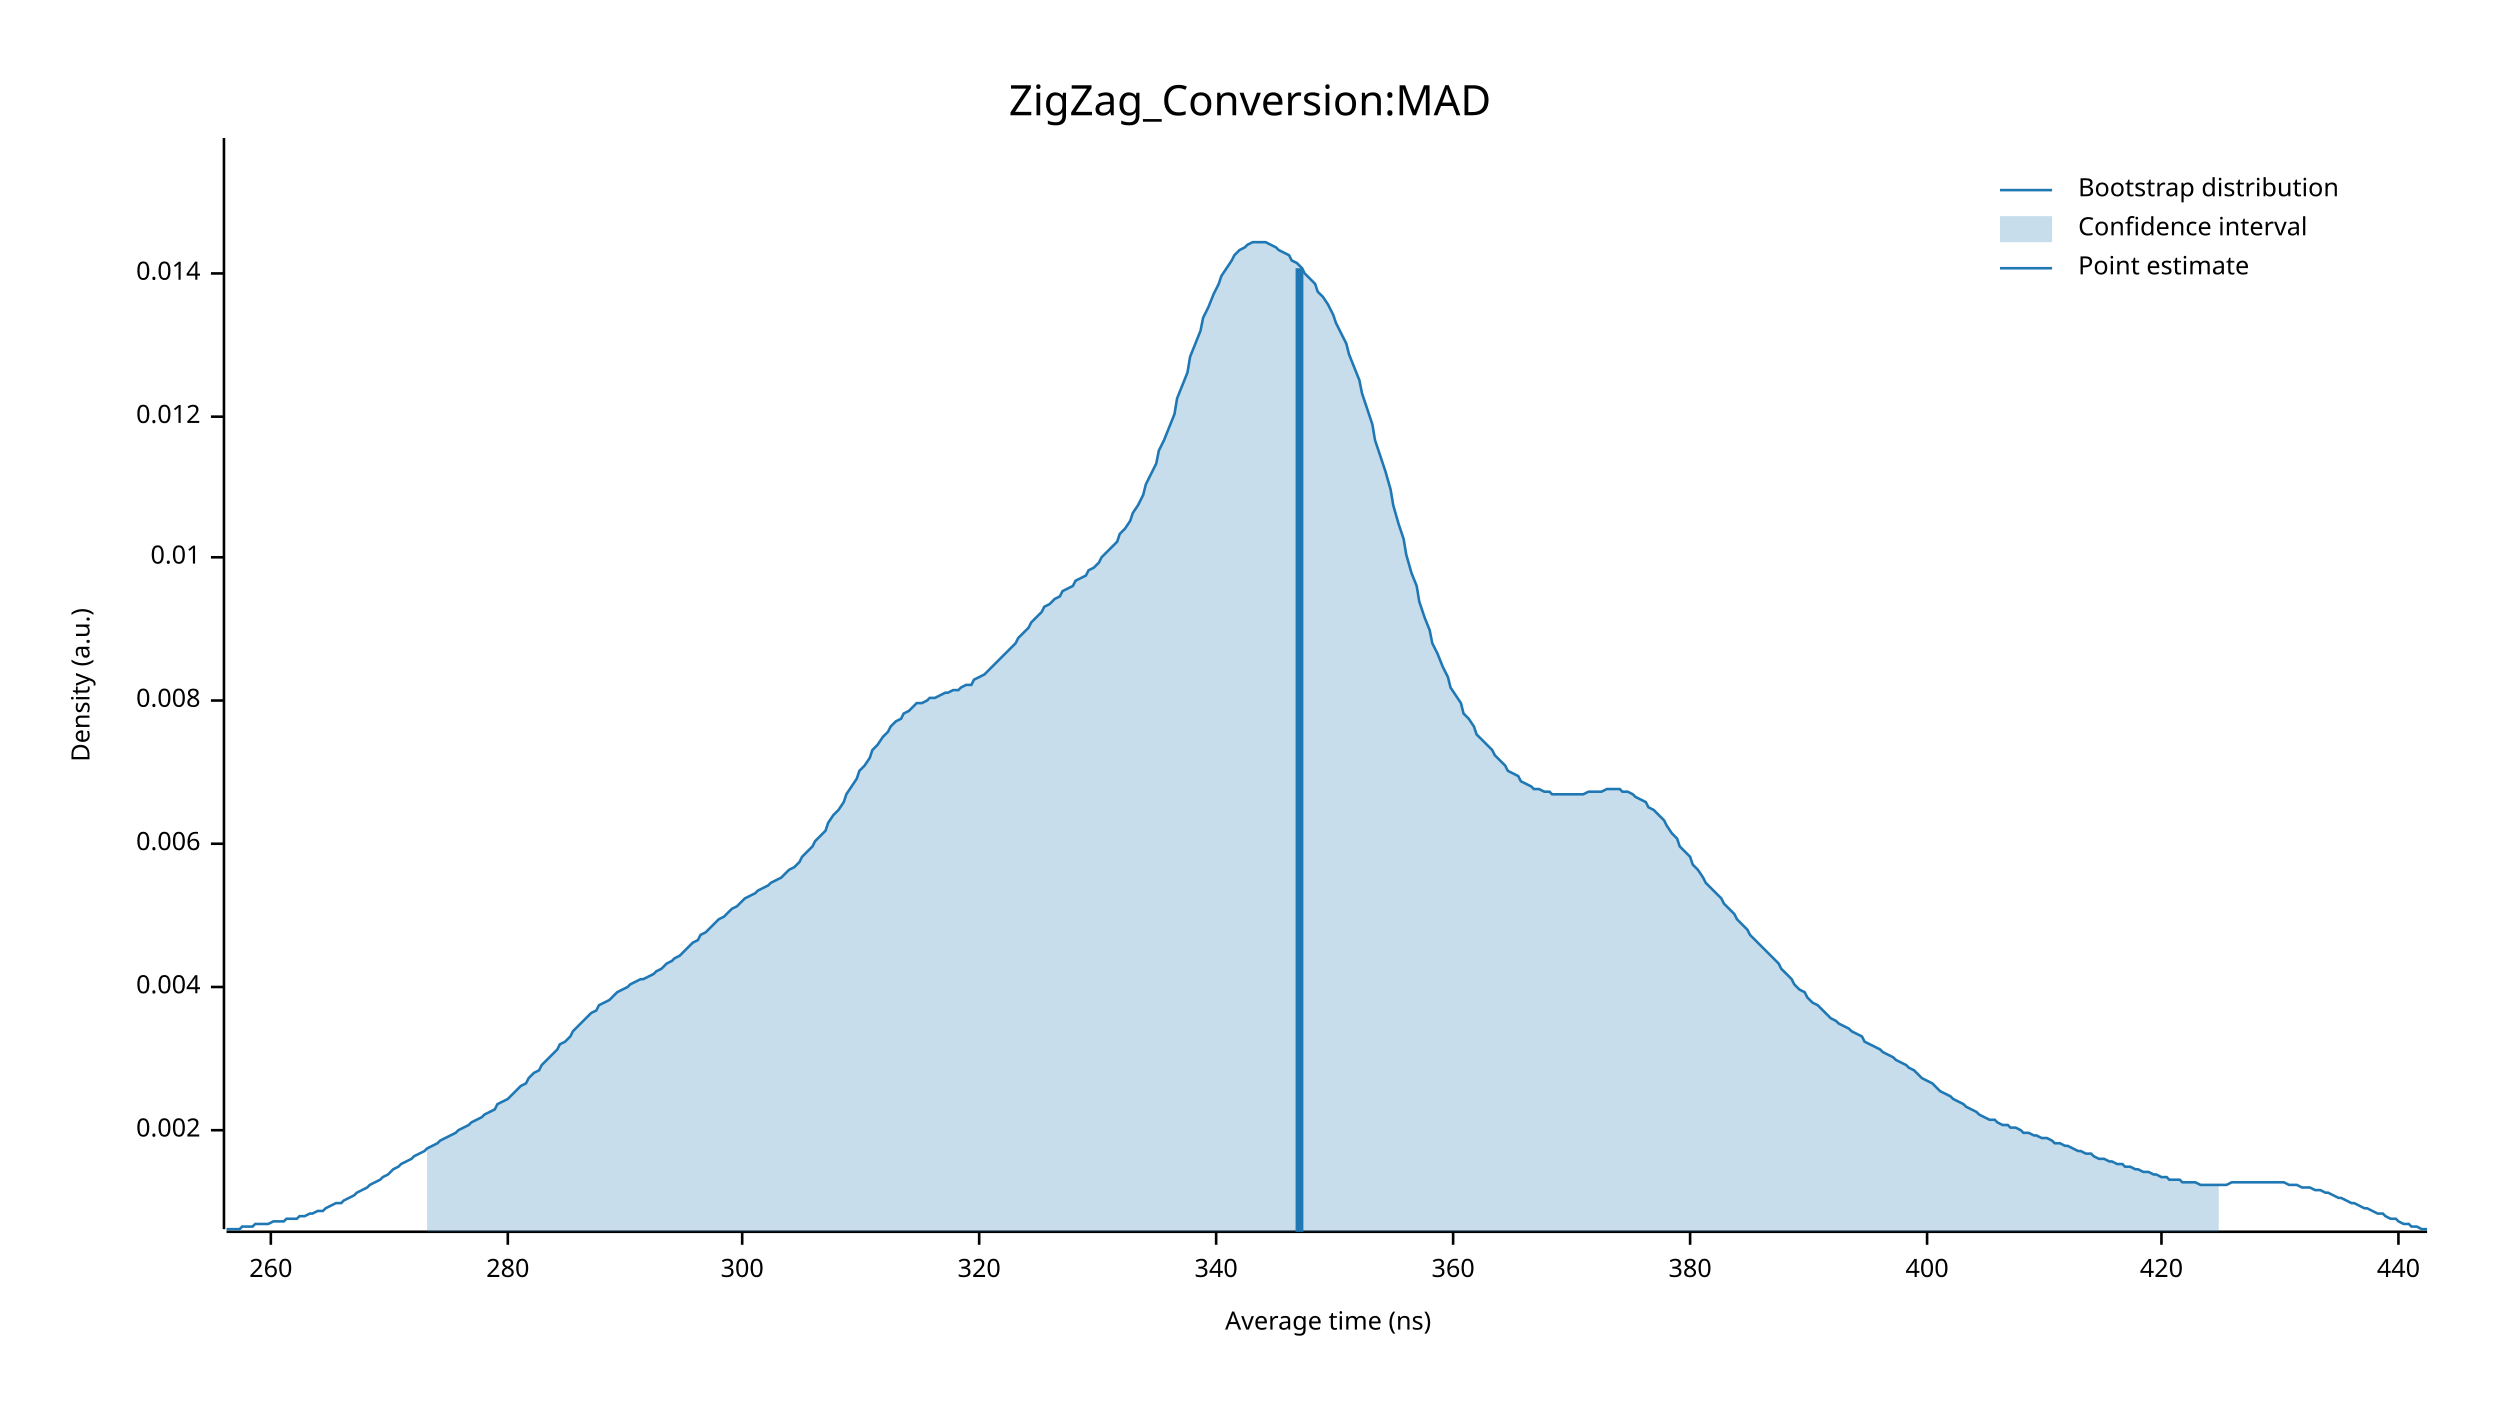
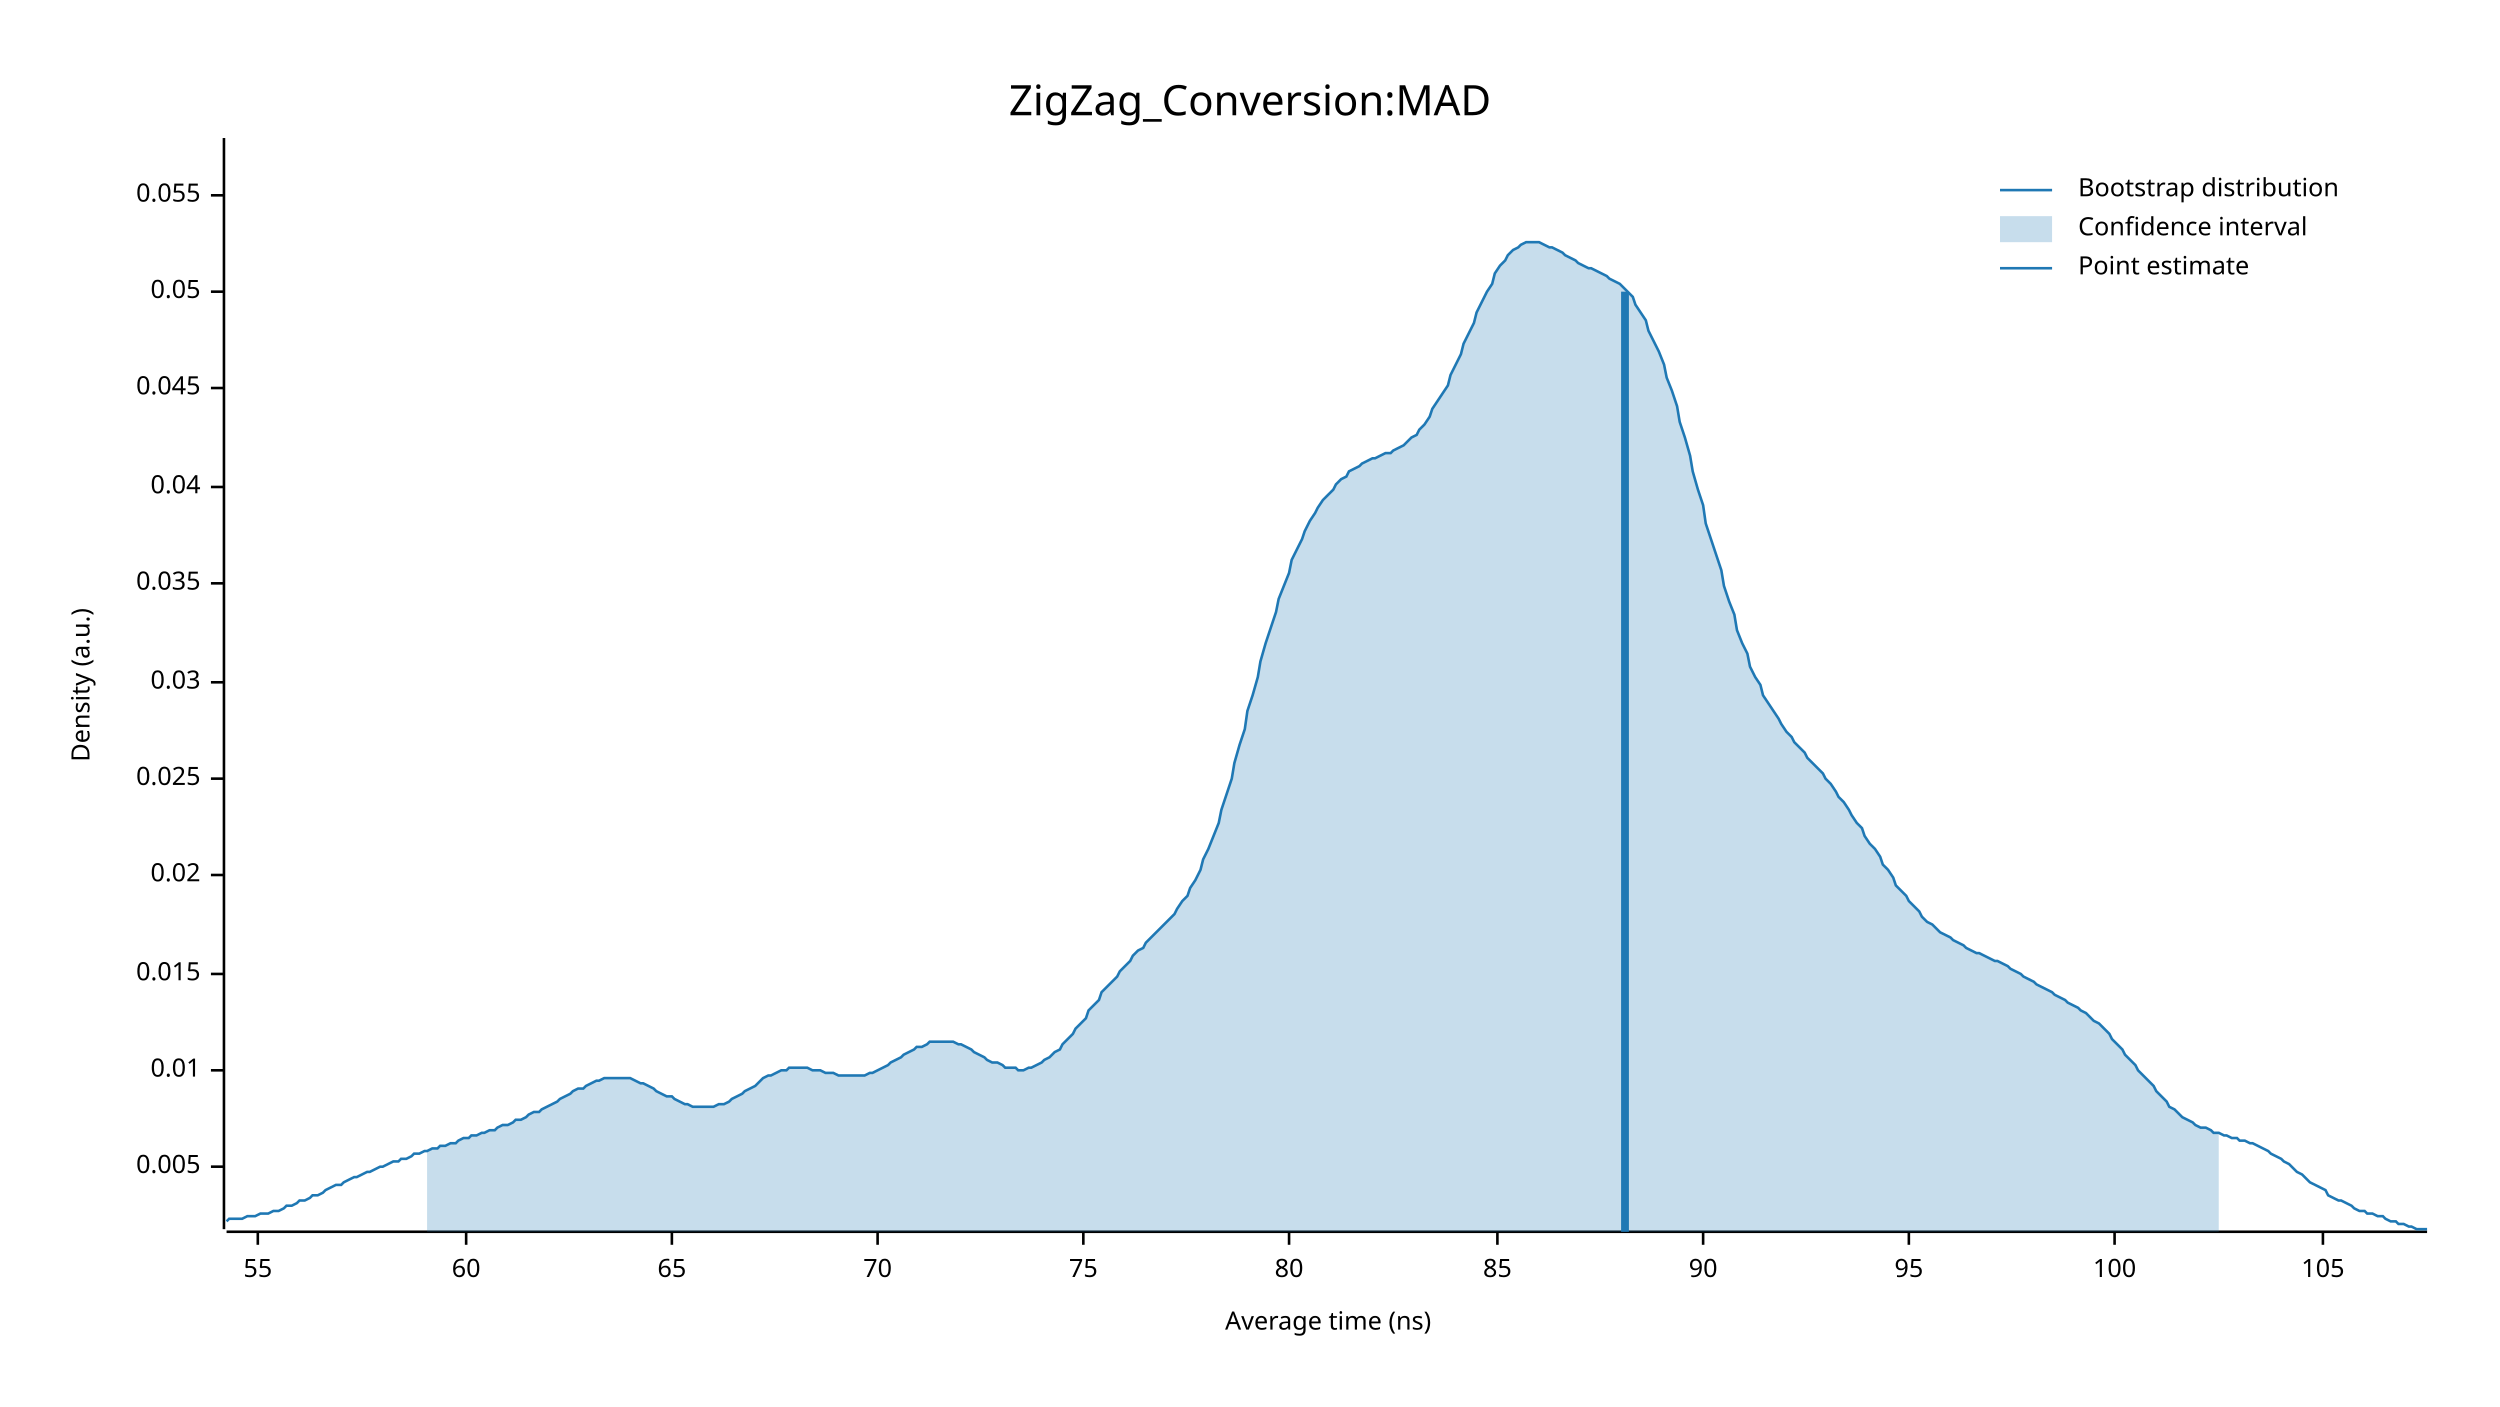
<svg xmlns="http://www.w3.org/2000/svg" width="960" height="540" viewBox="0 0 960 540">
  <text x="480" y="32" dy="0.76em" text-anchor="middle" font-family="sans-serif" font-size="16.129" opacity="1" fill="#000000">
ZigZag_Conversion:MAD
</text>
  <text x="27" y="263" dy="0.76em" text-anchor="middle" font-family="sans-serif" font-size="9.677" opacity="1" fill="#000000" transform="rotate(270, 27, 263)">
Density (a.u.)
</text>
  <text x="510" y="513" dy="-0.5ex" text-anchor="middle" font-family="sans-serif" font-size="9.677" opacity="1" fill="#000000">
Average time (ns)
</text>
  <polyline fill="none" opacity="1" stroke="#000000" stroke-width="1" points="86,53 86,472 " />
-   <text x="77" y="434" dy="0.5ex" text-anchor="end" font-family="sans-serif" font-size="9.677" opacity="1" fill="#000000">
- 0.002
+   <text x="77" y="448" dy="0.5ex" text-anchor="end" font-family="sans-serif" font-size="9.677" opacity="1" fill="#000000">
+ 0.005
</text>
-   <polyline fill="none" opacity="1" stroke="#000000" stroke-width="1" points="81,434 86,434 " />
-   <text x="77" y="379" dy="0.5ex" text-anchor="end" font-family="sans-serif" font-size="9.677" opacity="1" fill="#000000">
- 0.004
- </text>
-   <polyline fill="none" opacity="1" stroke="#000000" stroke-width="1" points="81,379 86,379 " />
-   <text x="77" y="324" dy="0.5ex" text-anchor="end" font-family="sans-serif" font-size="9.677" opacity="1" fill="#000000">
- 0.006
- </text>
-   <polyline fill="none" opacity="1" stroke="#000000" stroke-width="1" points="81,324 86,324 " />
-   <text x="77" y="269" dy="0.5ex" text-anchor="end" font-family="sans-serif" font-size="9.677" opacity="1" fill="#000000">
- 0.008
- </text>
-   <polyline fill="none" opacity="1" stroke="#000000" stroke-width="1" points="81,269 86,269 " />
-   <text x="77" y="214" dy="0.5ex" text-anchor="end" font-family="sans-serif" font-size="9.677" opacity="1" fill="#000000">
+   <polyline fill="none" opacity="1" stroke="#000000" stroke-width="1" points="81,448 86,448 " />
+   <text x="77" y="411" dy="0.5ex" text-anchor="end" font-family="sans-serif" font-size="9.677" opacity="1" fill="#000000">
0.01
</text>
-   <polyline fill="none" opacity="1" stroke="#000000" stroke-width="1" points="81,214 86,214 " />
-   <text x="77" y="160" dy="0.5ex" text-anchor="end" font-family="sans-serif" font-size="9.677" opacity="1" fill="#000000">
- 0.012
+   <polyline fill="none" opacity="1" stroke="#000000" stroke-width="1" points="81,411 86,411 " />
+   <text x="77" y="374" dy="0.5ex" text-anchor="end" font-family="sans-serif" font-size="9.677" opacity="1" fill="#000000">
+ 0.015
</text>
-   <polyline fill="none" opacity="1" stroke="#000000" stroke-width="1" points="81,160 86,160 " />
-   <text x="77" y="105" dy="0.5ex" text-anchor="end" font-family="sans-serif" font-size="9.677" opacity="1" fill="#000000">
- 0.014
+   <polyline fill="none" opacity="1" stroke="#000000" stroke-width="1" points="81,374 86,374 " />
+   <text x="77" y="336" dy="0.5ex" text-anchor="end" font-family="sans-serif" font-size="9.677" opacity="1" fill="#000000">
+ 0.02
</text>
-   <polyline fill="none" opacity="1" stroke="#000000" stroke-width="1" points="81,105 86,105 " />
+   <polyline fill="none" opacity="1" stroke="#000000" stroke-width="1" points="81,336 86,336 " />
+   <text x="77" y="299" dy="0.5ex" text-anchor="end" font-family="sans-serif" font-size="9.677" opacity="1" fill="#000000">
+ 0.025
+ </text>
+   <polyline fill="none" opacity="1" stroke="#000000" stroke-width="1" points="81,299 86,299 " />
+   <text x="77" y="262" dy="0.5ex" text-anchor="end" font-family="sans-serif" font-size="9.677" opacity="1" fill="#000000">
+ 0.03
+ </text>
+   <polyline fill="none" opacity="1" stroke="#000000" stroke-width="1" points="81,262 86,262 " />
+   <text x="77" y="224" dy="0.5ex" text-anchor="end" font-family="sans-serif" font-size="9.677" opacity="1" fill="#000000">
+ 0.035
+ </text>
+   <polyline fill="none" opacity="1" stroke="#000000" stroke-width="1" points="81,224 86,224 " />
+   <text x="77" y="187" dy="0.5ex" text-anchor="end" font-family="sans-serif" font-size="9.677" opacity="1" fill="#000000">
+ 0.04
+ </text>
+   <polyline fill="none" opacity="1" stroke="#000000" stroke-width="1" points="81,187 86,187 " />
+   <text x="77" y="149" dy="0.5ex" text-anchor="end" font-family="sans-serif" font-size="9.677" opacity="1" fill="#000000">
+ 0.045
+ </text>
+   <polyline fill="none" opacity="1" stroke="#000000" stroke-width="1" points="81,149 86,149 " />
+   <text x="77" y="112" dy="0.5ex" text-anchor="end" font-family="sans-serif" font-size="9.677" opacity="1" fill="#000000">
+ 0.05
+ </text>
+   <polyline fill="none" opacity="1" stroke="#000000" stroke-width="1" points="81,112 86,112 " />
+   <text x="77" y="75" dy="0.5ex" text-anchor="end" font-family="sans-serif" font-size="9.677" opacity="1" fill="#000000">
+ 0.055
+ </text>
+   <polyline fill="none" opacity="1" stroke="#000000" stroke-width="1" points="81,75 86,75 " />
  <polyline fill="none" opacity="1" stroke="#000000" stroke-width="1" points="87,473 932,473 " />
-   <text x="104" y="483" dy="0.76em" text-anchor="middle" font-family="sans-serif" font-size="9.677" opacity="1" fill="#000000">
- 260
+   <text x="99" y="483" dy="0.76em" text-anchor="middle" font-family="sans-serif" font-size="9.677" opacity="1" fill="#000000">
+ 55
</text>
-   <polyline fill="none" opacity="1" stroke="#000000" stroke-width="1" points="104,473 104,478 " />
-   <text x="195" y="483" dy="0.76em" text-anchor="middle" font-family="sans-serif" font-size="9.677" opacity="1" fill="#000000">
- 280
+   <polyline fill="none" opacity="1" stroke="#000000" stroke-width="1" points="99,473 99,478 " />
+   <text x="179" y="483" dy="0.76em" text-anchor="middle" font-family="sans-serif" font-size="9.677" opacity="1" fill="#000000">
+ 60
</text>
-   <polyline fill="none" opacity="1" stroke="#000000" stroke-width="1" points="195,473 195,478 " />
-   <text x="285" y="483" dy="0.76em" text-anchor="middle" font-family="sans-serif" font-size="9.677" opacity="1" fill="#000000">
- 300
+   <polyline fill="none" opacity="1" stroke="#000000" stroke-width="1" points="179,473 179,478 " />
+   <text x="258" y="483" dy="0.76em" text-anchor="middle" font-family="sans-serif" font-size="9.677" opacity="1" fill="#000000">
+ 65
</text>
-   <polyline fill="none" opacity="1" stroke="#000000" stroke-width="1" points="285,473 285,478 " />
-   <text x="376" y="483" dy="0.76em" text-anchor="middle" font-family="sans-serif" font-size="9.677" opacity="1" fill="#000000">
- 320
+   <polyline fill="none" opacity="1" stroke="#000000" stroke-width="1" points="258,473 258,478 " />
+   <text x="337" y="483" dy="0.76em" text-anchor="middle" font-family="sans-serif" font-size="9.677" opacity="1" fill="#000000">
+ 70
</text>
-   <polyline fill="none" opacity="1" stroke="#000000" stroke-width="1" points="376,473 376,478 " />
-   <text x="467" y="483" dy="0.76em" text-anchor="middle" font-family="sans-serif" font-size="9.677" opacity="1" fill="#000000">
- 340
+   <polyline fill="none" opacity="1" stroke="#000000" stroke-width="1" points="337,473 337,478 " />
+   <text x="416" y="483" dy="0.76em" text-anchor="middle" font-family="sans-serif" font-size="9.677" opacity="1" fill="#000000">
+ 75
</text>
-   <polyline fill="none" opacity="1" stroke="#000000" stroke-width="1" points="467,473 467,478 " />
-   <text x="558" y="483" dy="0.76em" text-anchor="middle" font-family="sans-serif" font-size="9.677" opacity="1" fill="#000000">
- 360
+   <polyline fill="none" opacity="1" stroke="#000000" stroke-width="1" points="416,473 416,478 " />
+   <text x="495" y="483" dy="0.76em" text-anchor="middle" font-family="sans-serif" font-size="9.677" opacity="1" fill="#000000">
+ 80
</text>
-   <polyline fill="none" opacity="1" stroke="#000000" stroke-width="1" points="558,473 558,478 " />
-   <text x="649" y="483" dy="0.76em" text-anchor="middle" font-family="sans-serif" font-size="9.677" opacity="1" fill="#000000">
- 380
+   <polyline fill="none" opacity="1" stroke="#000000" stroke-width="1" points="495,473 495,478 " />
+   <text x="575" y="483" dy="0.76em" text-anchor="middle" font-family="sans-serif" font-size="9.677" opacity="1" fill="#000000">
+ 85
</text>
-   <polyline fill="none" opacity="1" stroke="#000000" stroke-width="1" points="649,473 649,478 " />
-   <text x="740" y="483" dy="0.76em" text-anchor="middle" font-family="sans-serif" font-size="9.677" opacity="1" fill="#000000">
- 400
+   <polyline fill="none" opacity="1" stroke="#000000" stroke-width="1" points="575,473 575,478 " />
+   <text x="654" y="483" dy="0.76em" text-anchor="middle" font-family="sans-serif" font-size="9.677" opacity="1" fill="#000000">
+ 90
</text>
-   <polyline fill="none" opacity="1" stroke="#000000" stroke-width="1" points="740,473 740,478 " />
-   <text x="830" y="483" dy="0.76em" text-anchor="middle" font-family="sans-serif" font-size="9.677" opacity="1" fill="#000000">
- 420
+   <polyline fill="none" opacity="1" stroke="#000000" stroke-width="1" points="654,473 654,478 " />
+   <text x="733" y="483" dy="0.76em" text-anchor="middle" font-family="sans-serif" font-size="9.677" opacity="1" fill="#000000">
+ 95
</text>
-   <polyline fill="none" opacity="1" stroke="#000000" stroke-width="1" points="830,473 830,478 " />
-   <text x="921" y="483" dy="0.76em" text-anchor="middle" font-family="sans-serif" font-size="9.677" opacity="1" fill="#000000">
- 440
+   <polyline fill="none" opacity="1" stroke="#000000" stroke-width="1" points="733,473 733,478 " />
+   <text x="812" y="483" dy="0.76em" text-anchor="middle" font-family="sans-serif" font-size="9.677" opacity="1" fill="#000000">
+ 100
</text>
-   <polyline fill="none" opacity="1" stroke="#000000" stroke-width="1" points="921,473 921,478 " />
-   <polyline fill="none" opacity="1" stroke="#1F78B4" stroke-width="1" points="87,472 88,472 90,472 92,472 93,471 95,471 97,471 98,470 100,470 102,470 103,470 105,469 107,469 109,469 110,468 112,468 114,468 115,467 117,467 119,466 120,466 122,465 124,465 125,464 127,463 129,462 131,462 132,461 134,460 136,459 137,458 139,457 141,456 142,455 144,454 146,453 147,452 149,451 151,449 153,448 154,447 156,446 158,445 159,444 161,443 163,442 164,441 166,440 168,439 169,438 171,437 173,436 175,435 176,434 178,433 180,432 181,431 183,430 185,429 186,428 188,427 190,426 191,424 193,423 195,422 197,420 198,419 200,417 202,416 203,414 205,412 207,411 208,409 210,407 212,405 214,403 215,401 217,400 219,398 220,396 222,394 224,392 225,391 227,389 229,388 230,386 232,385 234,384 236,382 237,381 239,380 241,379 242,378 244,377 246,376 247,376 249,375 251,374 252,373 254,372 256,370 258,369 259,368 261,367 263,365 264,364 266,362 268,361 269,359 271,358 273,356 274,355 276,353 278,352 280,350 281,349 283,348 285,346 286,345 288,344 290,343 291,342 293,341 295,340 296,339 298,338 300,337 302,335 303,334 305,333 307,331 308,329 310,327 312,325 313,323 315,321 317,319 318,316 320,313 322,311 324,308 325,305 327,302 329,299 330,296 332,294 334,291 335,288 337,286 339,283 341,281 342,279 344,277 346,276 347,274 349,273 351,271 352,270 354,270 356,269 357,268 359,268 361,267 363,266 364,266 366,265 368,265 369,264 371,263 373,263 374,261 376,260 378,259 379,258 381,256 383,254 385,252 386,251 388,249 390,247 391,245 393,243 395,241 396,239 398,237 400,235 401,233 403,232 405,230 407,229 408,227 410,226 412,225 413,223 415,222 417,221 418,219 420,218 422,216 423,214 425,212 427,210 429,208 430,205 432,203 434,200 435,197 437,194 439,190 440,186 442,182 444,178 445,173 447,169 449,164 451,159 452,153 454,148 456,143 457,137 459,132 461,127 462,122 464,118 466,113 468,109 469,106 471,103 473,100 474,98 476,96 478,95 479,94 481,93 483,93 484,93 486,93 488,94 490,95 491,96 493,97 495,98 496,100 498,101 500,103 501,105 503,107 505,109 506,112 508,114 510,117 512,121 513,124 515,128 517,132 518,136 520,141 522,146 523,151 525,157 527,163 528,169 530,175 532,181 534,188 535,194 537,201 539,207 540,213 542,220 544,225 545,231 547,237 549,242 550,247 552,251 554,256 556,260 557,264 559,267 561,270 562,274 564,276 566,279 567,282 569,284 571,286 573,288 574,290 576,292 578,294 579,296 581,297 583,298 584,300 586,301 588,302 589,303 591,303 593,304 595,304 596,305 598,305 600,305 601,305 603,305 605,305 606,305 608,305 610,304 611,304 613,304 615,304 617,303 618,303 620,303 622,303 623,304 625,304 627,305 628,306 630,307 632,308 633,310 635,311 637,313 639,315 640,317 642,320 644,322 645,325 647,327 649,329 650,332 652,334 654,337 655,339 657,341 659,343 661,345 662,347 664,349 666,351 667,353 669,355 671,357 672,359 674,361 676,363 677,364 679,366 681,368 683,370 684,372 686,374 688,376 689,378 691,380 693,381 694,383 696,385 698,386 700,388 701,389 703,391 705,392 706,393 708,394 710,395 711,396 713,397 715,398 716,400 718,401 720,402 722,403 723,404 725,405 727,406 728,407 730,408 732,409 733,410 735,411 737,413 738,414 740,415 742,416 744,418 745,419 747,420 749,421 750,422 752,423 754,424 755,425 757,426 759,427 760,428 762,429 764,430 766,430 767,431 769,432 771,432 772,433 774,433 776,434 777,435 779,435 781,436 782,436 784,437 786,437 788,438 789,439 791,439 793,440 794,440 796,441 798,442 799,442 801,443 803,443 804,444 806,445 808,445 810,446 811,446 813,447 815,447 816,448 818,448 820,449 821,449 823,450 825,450 827,451 828,451 830,452 832,452 833,453 835,453 837,453 838,454 840,454 842,454 843,454 845,455 847,455 849,455 850,455 852,455 854,455 855,455 857,454 859,454 860,454 862,454 864,454 865,454 867,454 869,454 871,454 872,454 874,454 876,454 877,454 879,455 881,455 882,455 884,456 886,456 887,456 889,457 891,457 893,458 894,458 896,459 898,460 899,460 901,461 903,462 904,462 906,463 908,464 909,464 911,465 913,466 915,466 916,467 918,468 920,468 921,469 923,470 925,470 926,471 928,471 930,472 932,472 " />
-   <polygon opacity="0.25" fill="#1F78B4" points="164,441 166,440 168,439 169,438 171,437 173,436 175,435 176,434 178,433 180,432 181,431 183,430 185,429 186,428 188,427 190,426 191,424 193,423 195,422 197,420 198,419 200,417 202,416 203,414 205,412 207,411 208,409 210,407 212,405 214,403 215,401 217,400 219,398 220,396 222,394 224,392 225,391 227,389 229,388 230,386 232,385 234,384 236,382 237,381 239,380 241,379 242,378 244,377 246,376 247,376 249,375 251,374 252,373 254,372 256,370 258,369 259,368 261,367 263,365 264,364 266,362 268,361 269,359 271,358 273,356 274,355 276,353 278,352 280,350 281,349 283,348 285,346 286,345 288,344 290,343 291,342 293,341 295,340 296,339 298,338 300,337 302,335 303,334 305,333 307,331 308,329 310,327 312,325 313,323 315,321 317,319 318,316 320,313 322,311 324,308 325,305 327,302 329,299 330,296 332,294 334,291 335,288 337,286 339,283 341,281 342,279 344,277 346,276 347,274 349,273 351,271 352,270 354,270 356,269 357,268 359,268 361,267 363,266 364,266 366,265 368,265 369,264 371,263 373,263 374,261 376,260 378,259 379,258 381,256 383,254 385,252 386,251 388,249 390,247 391,245 393,243 395,241 396,239 398,237 400,235 401,233 403,232 405,230 407,229 408,227 410,226 412,225 413,223 415,222 417,221 418,219 420,218 422,216 423,214 425,212 427,210 429,208 430,205 432,203 434,200 435,197 437,194 439,190 440,186 442,182 444,178 445,173 447,169 449,164 451,159 452,153 454,148 456,143 457,137 459,132 461,127 462,122 464,118 466,113 468,109 469,106 471,103 473,100 474,98 476,96 478,95 479,94 481,93 483,93 484,93 486,93 488,94 490,95 491,96 493,97 495,98 496,100 498,101 500,103 501,105 503,107 505,109 506,112 508,114 510,117 512,121 513,124 515,128 517,132 518,136 520,141 522,146 523,151 525,157 527,163 528,169 530,175 532,181 534,188 535,194 537,201 539,207 540,213 542,220 544,225 545,231 547,237 549,242 550,247 552,251 554,256 556,260 557,264 559,267 561,270 562,274 564,276 566,279 567,282 569,284 571,286 573,288 574,290 576,292 578,294 579,296 581,297 583,298 584,300 586,301 588,302 589,303 591,303 593,304 595,304 596,305 598,305 600,305 601,305 603,305 605,305 606,305 608,305 610,304 611,304 613,304 615,304 617,303 618,303 620,303 622,303 623,304 625,304 627,305 628,306 630,307 632,308 633,310 635,311 637,313 639,315 640,317 642,320 644,322 645,325 647,327 649,329 650,332 652,334 654,337 655,339 657,341 659,343 661,345 662,347 664,349 666,351 667,353 669,355 671,357 672,359 674,361 676,363 677,364 679,366 681,368 683,370 684,372 686,374 688,376 689,378 691,380 693,381 694,383 696,385 698,386 700,388 701,389 703,391 705,392 706,393 708,394 710,395 711,396 713,397 715,398 716,400 718,401 720,402 722,403 723,404 725,405 727,406 728,407 730,408 732,409 733,410 735,411 737,413 738,414 740,415 742,416 744,418 745,419 747,420 749,421 750,422 752,423 754,424 755,425 757,426 759,427 760,428 762,429 764,430 766,430 767,431 769,432 771,432 772,433 774,433 776,434 777,435 779,435 781,436 782,436 784,437 786,437 788,438 789,439 791,439 793,440 794,440 796,441 798,442 799,442 801,443 803,443 804,444 806,445 808,445 810,446 811,446 813,447 815,447 816,448 818,448 820,449 821,449 823,450 825,450 827,451 828,451 830,452 832,452 833,453 835,453 837,453 838,454 840,454 842,454 843,454 845,455 847,455 849,455 850,455 852,455 852,473 164,473 " />
-   <polyline fill="none" opacity="1" stroke="#1F78B4" stroke-width="3" points="499,473 499,103 " />
+   <polyline fill="none" opacity="1" stroke="#000000" stroke-width="1" points="812,473 812,478 " />
+   <text x="892" y="483" dy="0.76em" text-anchor="middle" font-family="sans-serif" font-size="9.677" opacity="1" fill="#000000">
+ 105
+ </text>
+   <polyline fill="none" opacity="1" stroke="#000000" stroke-width="1" points="892,473 892,478 " />
+   <polyline fill="none" opacity="1" stroke="#1F78B4" stroke-width="1" points="87,469 88,468 90,468 92,468 93,468 95,467 97,467 98,467 100,466 102,466 103,466 105,465 107,465 109,464 110,463 112,463 114,462 115,461 117,461 119,460 120,459 122,459 124,458 125,457 127,456 129,455 131,455 132,454 134,453 136,452 137,452 139,451 141,450 142,450 144,449 146,448 147,448 149,447 151,446 153,446 154,445 156,445 158,444 159,443 161,443 163,442 164,442 166,441 168,441 169,440 171,440 173,439 175,439 176,438 178,437 180,437 181,436 183,436 185,435 186,435 188,434 190,434 191,433 193,432 195,432 197,431 198,430 200,430 202,429 203,428 205,427 207,427 208,426 210,425 212,424 214,423 215,422 217,421 219,420 220,419 222,418 224,418 225,417 227,416 229,415 230,415 232,414 234,414 236,414 237,414 239,414 241,414 242,414 244,415 246,416 247,416 249,417 251,418 252,419 254,420 256,421 258,421 259,422 261,423 263,424 264,424 266,425 268,425 269,425 271,425 273,425 274,425 276,424 278,424 280,423 281,422 283,421 285,420 286,419 288,418 290,417 291,416 293,414 295,413 296,413 298,412 300,411 302,411 303,410 305,410 307,410 308,410 310,410 312,411 313,411 315,411 317,412 318,412 320,412 322,413 324,413 325,413 327,413 329,413 330,413 332,413 334,412 335,412 337,411 339,410 341,409 342,408 344,407 346,406 347,405 349,404 351,403 352,402 354,402 356,401 357,400 359,400 361,400 363,400 364,400 366,400 368,401 369,401 371,402 373,403 374,404 376,405 378,406 379,407 381,408 383,408 385,409 386,410 388,410 390,410 391,411 393,411 395,410 396,410 398,409 400,408 401,407 403,406 405,404 407,403 408,401 410,399 412,397 413,395 415,393 417,391 418,388 420,386 422,384 423,381 425,379 427,377 429,375 430,373 432,371 434,369 435,367 437,365 439,364 440,362 442,360 444,358 445,357 447,355 449,353 451,351 452,349 454,346 456,344 457,341 459,338 461,334 462,330 464,326 466,321 468,316 469,311 471,305 473,299 474,293 476,286 478,280 479,273 481,267 483,260 484,254 486,247 488,241 490,235 491,230 493,225 495,220 496,215 498,211 500,207 501,204 503,200 505,197 506,195 508,192 510,190 512,188 513,186 515,184 517,183 518,181 520,180 522,179 523,178 525,177 527,176 528,176 530,175 532,174 534,174 535,173 537,172 539,171 540,170 542,168 544,167 545,165 547,163 549,160 550,157 552,154 554,151 556,148 557,144 559,140 561,136 562,132 564,128 566,124 567,120 569,116 571,112 573,109 574,105 576,102 578,100 579,98 581,96 583,95 584,94 586,93 588,93 589,93 591,93 593,94 595,95 596,95 598,96 600,97 601,98 603,99 605,100 606,101 608,102 610,103 611,103 613,104 615,105 617,106 618,107 620,108 622,109 623,110 625,112 627,114 628,117 630,120 632,123 633,127 635,131 637,135 639,140 640,145 642,150 644,156 645,162 647,168 649,175 650,181 652,188 654,194 655,201 657,207 659,213 661,219 662,225 664,231 666,236 667,242 669,247 671,251 672,256 674,260 676,263 677,267 679,270 681,273 683,276 684,278 686,281 688,283 689,285 691,287 693,289 694,291 696,293 698,295 700,297 701,299 703,301 705,304 706,306 708,308 710,311 711,313 713,316 715,318 716,321 718,324 720,326 722,329 723,332 725,334 727,337 728,340 730,342 732,344 733,346 735,348 737,350 738,352 740,354 742,355 744,357 745,358 747,359 749,360 750,361 752,362 754,363 755,364 757,365 759,366 760,366 762,367 764,368 766,369 767,369 769,370 771,371 772,372 774,373 776,374 777,375 779,376 781,377 782,378 784,379 786,380 788,381 789,382 791,383 793,384 794,385 796,386 798,387 799,388 801,389 803,391 804,392 806,393 808,395 810,397 811,399 813,401 815,403 816,405 818,407 820,409 821,411 823,413 825,415 827,417 828,419 830,421 832,423 833,425 835,426 837,428 838,429 840,430 842,431 843,432 845,433 847,433 849,434 850,435 852,435 854,436 855,436 857,437 859,437 860,438 862,438 864,439 865,439 867,440 869,441 871,442 872,443 874,444 876,445 877,446 879,447 881,449 882,450 884,451 886,453 887,454 889,455 891,456 893,457 894,459 896,460 898,461 899,461 901,462 903,463 904,464 906,465 908,465 909,466 911,466 913,467 915,467 916,468 918,469 920,469 921,470 923,470 925,471 926,471 928,472 930,472 932,472 " />
+   <polygon opacity="0.25" fill="#1F78B4" points="164,442 166,441 168,441 169,440 171,440 173,439 175,439 176,438 178,437 180,437 181,436 183,436 185,435 186,435 188,434 190,434 191,433 193,432 195,432 197,431 198,430 200,430 202,429 203,428 205,427 207,427 208,426 210,425 212,424 214,423 215,422 217,421 219,420 220,419 222,418 224,418 225,417 227,416 229,415 230,415 232,414 234,414 236,414 237,414 239,414 241,414 242,414 244,415 246,416 247,416 249,417 251,418 252,419 254,420 256,421 258,421 259,422 261,423 263,424 264,424 266,425 268,425 269,425 271,425 273,425 274,425 276,424 278,424 280,423 281,422 283,421 285,420 286,419 288,418 290,417 291,416 293,414 295,413 296,413 298,412 300,411 302,411 303,410 305,410 307,410 308,410 310,410 312,411 313,411 315,411 317,412 318,412 320,412 322,413 324,413 325,413 327,413 329,413 330,413 332,413 334,412 335,412 337,411 339,410 341,409 342,408 344,407 346,406 347,405 349,404 351,403 352,402 354,402 356,401 357,400 359,400 361,400 363,400 364,400 366,400 368,401 369,401 371,402 373,403 374,404 376,405 378,406 379,407 381,408 383,408 385,409 386,410 388,410 390,410 391,411 393,411 395,410 396,410 398,409 400,408 401,407 403,406 405,404 407,403 408,401 410,399 412,397 413,395 415,393 417,391 418,388 420,386 422,384 423,381 425,379 427,377 429,375 430,373 432,371 434,369 435,367 437,365 439,364 440,362 442,360 444,358 445,357 447,355 449,353 451,351 452,349 454,346 456,344 457,341 459,338 461,334 462,330 464,326 466,321 468,316 469,311 471,305 473,299 474,293 476,286 478,280 479,273 481,267 483,260 484,254 486,247 488,241 490,235 491,230 493,225 495,220 496,215 498,211 500,207 501,204 503,200 505,197 506,195 508,192 510,190 512,188 513,186 515,184 517,183 518,181 520,180 522,179 523,178 525,177 527,176 528,176 530,175 532,174 534,174 535,173 537,172 539,171 540,170 542,168 544,167 545,165 547,163 549,160 550,157 552,154 554,151 556,148 557,144 559,140 561,136 562,132 564,128 566,124 567,120 569,116 571,112 573,109 574,105 576,102 578,100 579,98 581,96 583,95 584,94 586,93 588,93 589,93 591,93 593,94 595,95 596,95 598,96 600,97 601,98 603,99 605,100 606,101 608,102 610,103 611,103 613,104 615,105 617,106 618,107 620,108 622,109 623,110 625,112 627,114 628,117 630,120 632,123 633,127 635,131 637,135 639,140 640,145 642,150 644,156 645,162 647,168 649,175 650,181 652,188 654,194 655,201 657,207 659,213 661,219 662,225 664,231 666,236 667,242 669,247 671,251 672,256 674,260 676,263 677,267 679,270 681,273 683,276 684,278 686,281 688,283 689,285 691,287 693,289 694,291 696,293 698,295 700,297 701,299 703,301 705,304 706,306 708,308 710,311 711,313 713,316 715,318 716,321 718,324 720,326 722,329 723,332 725,334 727,337 728,340 730,342 732,344 733,346 735,348 737,350 738,352 740,354 742,355 744,357 745,358 747,359 749,360 750,361 752,362 754,363 755,364 757,365 759,366 760,366 762,367 764,368 766,369 767,369 769,370 771,371 772,372 774,373 776,374 777,375 779,376 781,377 782,378 784,379 786,380 788,381 789,382 791,383 793,384 794,385 796,386 798,387 799,388 801,389 803,391 804,392 806,393 808,395 810,397 811,399 813,401 815,403 816,405 818,407 820,409 821,411 823,413 825,415 827,417 828,419 830,421 832,423 833,425 835,426 837,428 838,429 840,430 842,431 843,432 845,433 847,433 849,434 850,435 852,435 852,473 164,473 " />
+   <polyline fill="none" opacity="1" stroke="#1F78B4" stroke-width="3" points="624,473 624,112 " />
  <text x="798" y="68" dy="0.76em" text-anchor="start" font-family="sans-serif" font-size="9.677" opacity="1" fill="#000000">
Bootstrap distribution
</text>
  <text x="798" y="83" dy="0.76em" text-anchor="start" font-family="sans-serif" font-size="9.677" opacity="1" fill="#000000">
Confidence interval
</text>
  <text x="798" y="98" dy="0.76em" text-anchor="start" font-family="sans-serif" font-size="9.677" opacity="1" fill="#000000">
Point estimate
</text>
  <polyline fill="none" opacity="1" stroke="#1F78B4" stroke-width="1" points="768,73 788,73 " />
  <rect x="768" y="83" width="20" height="10" opacity="0.25" fill="#1F78B4" stroke="none" />
  <polyline fill="none" opacity="1" stroke="#1F78B4" stroke-width="1" points="768,103 788,103 " />
</svg>
